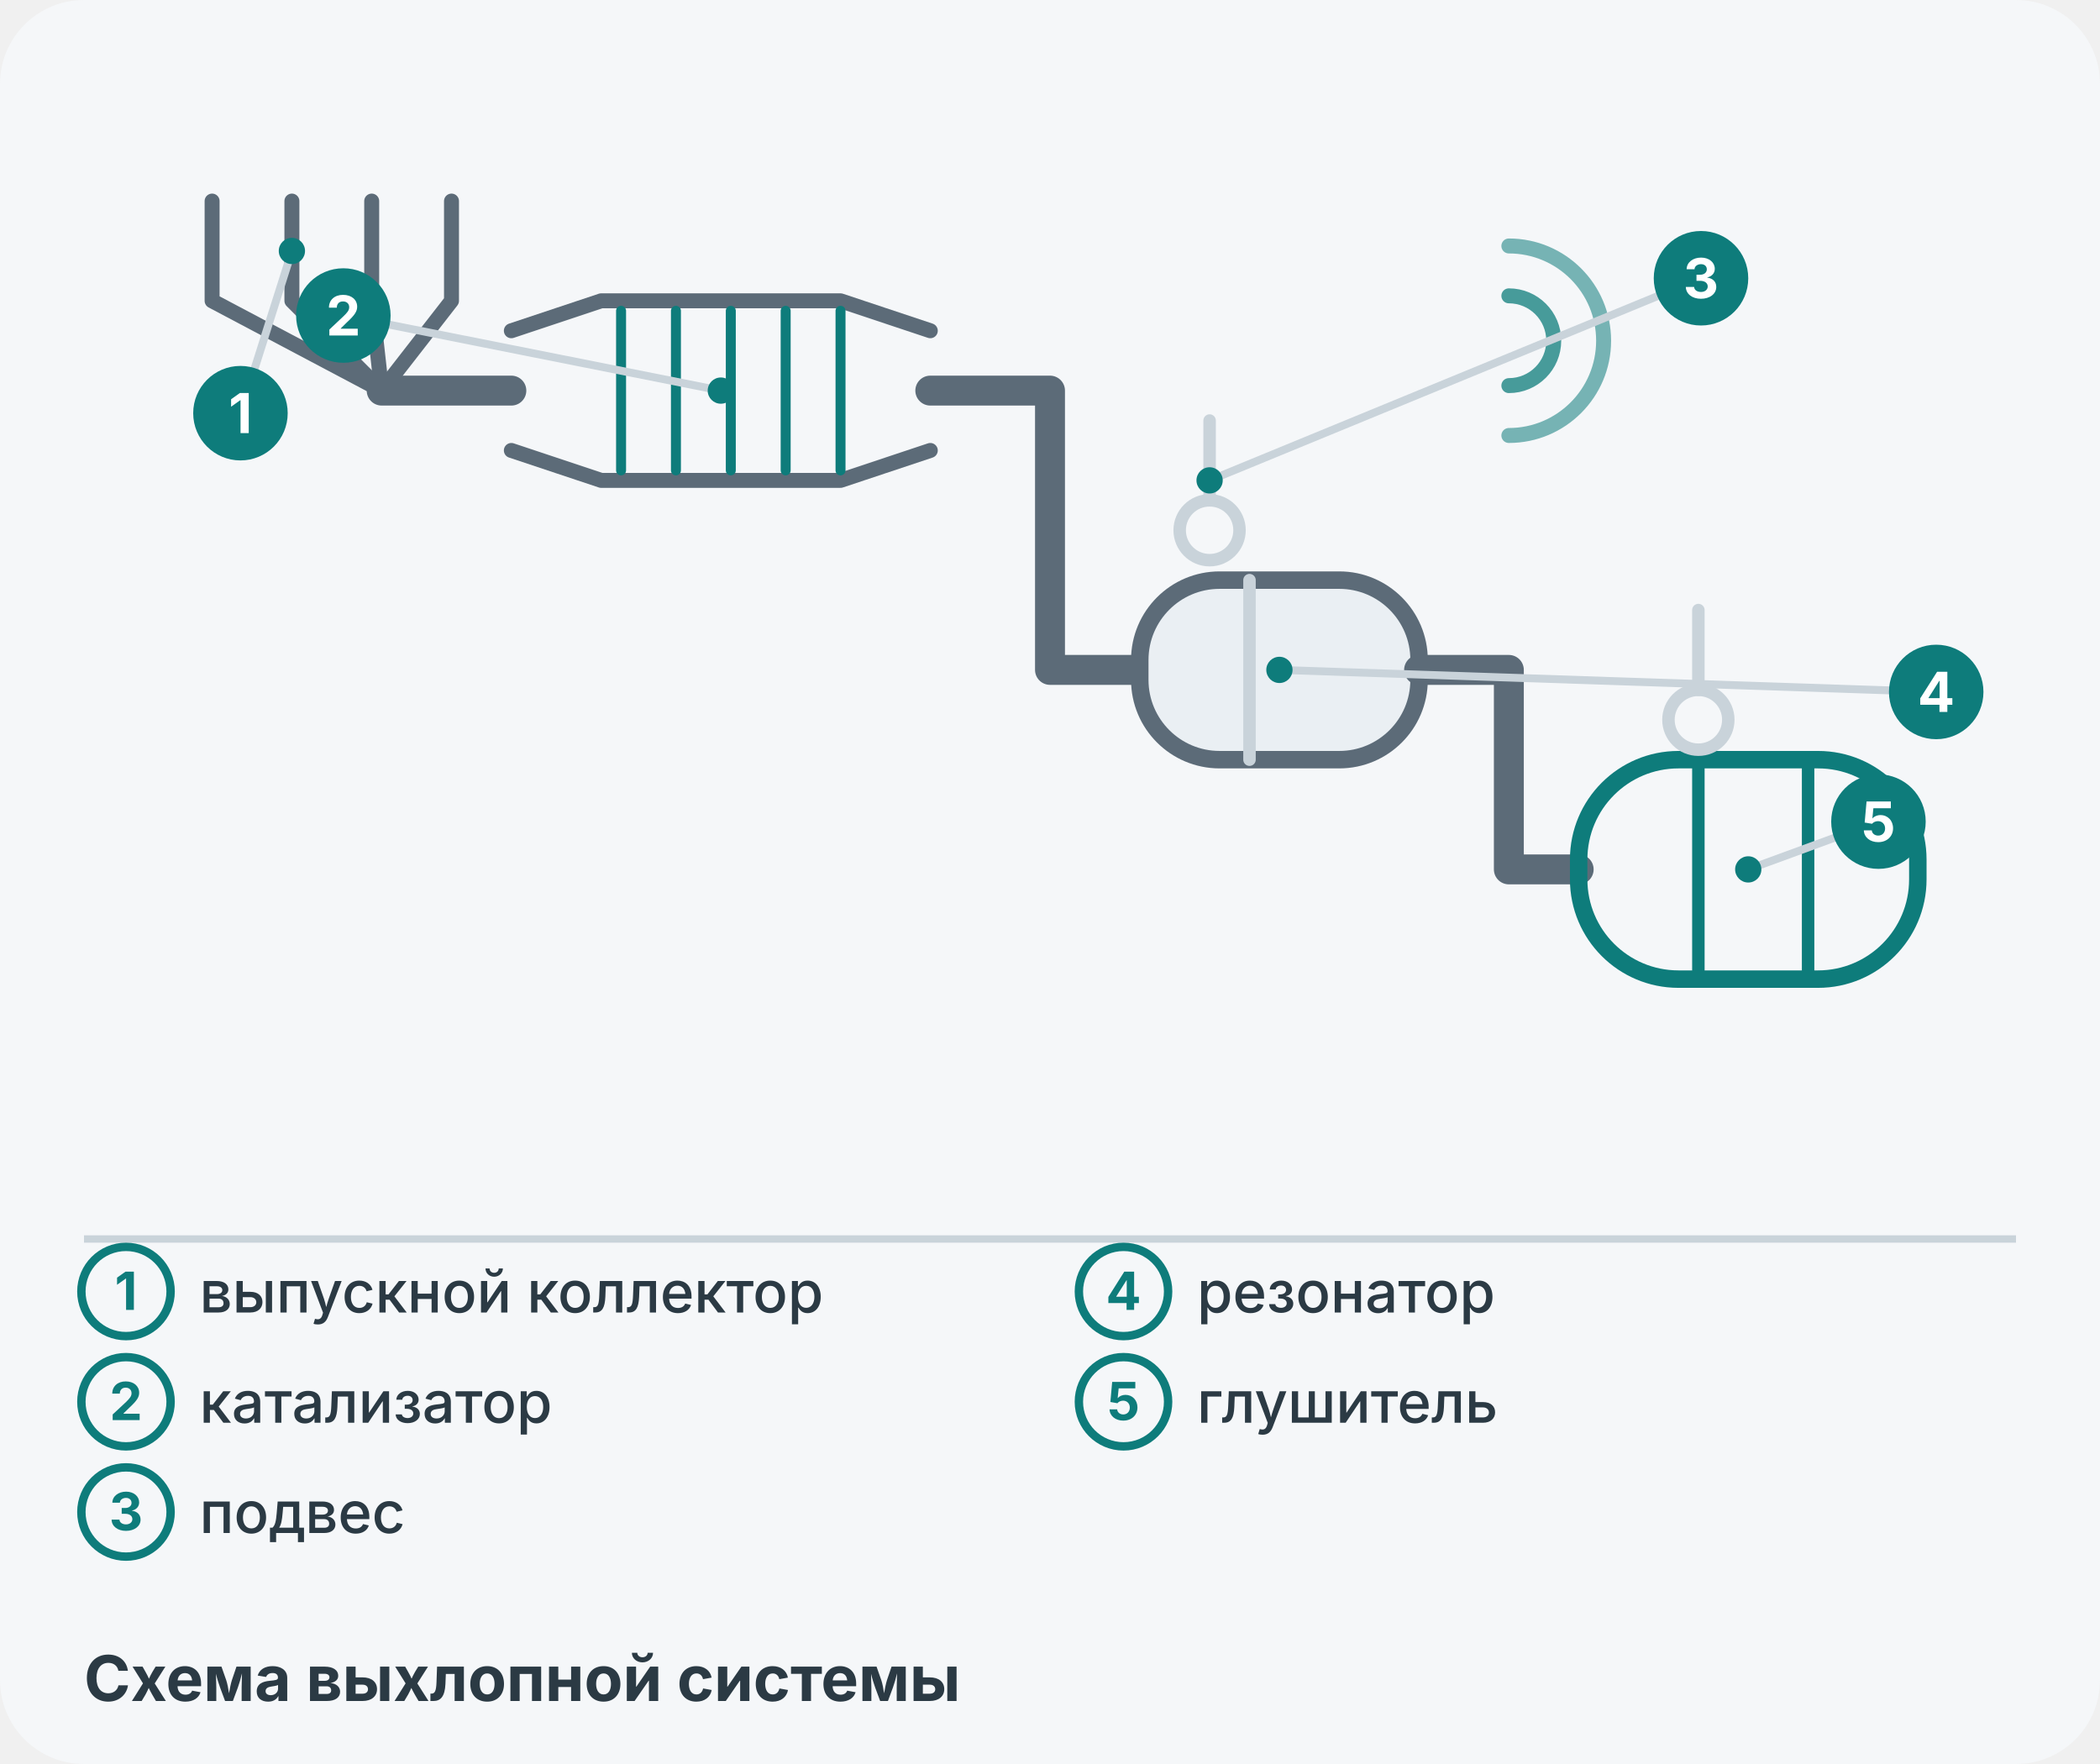
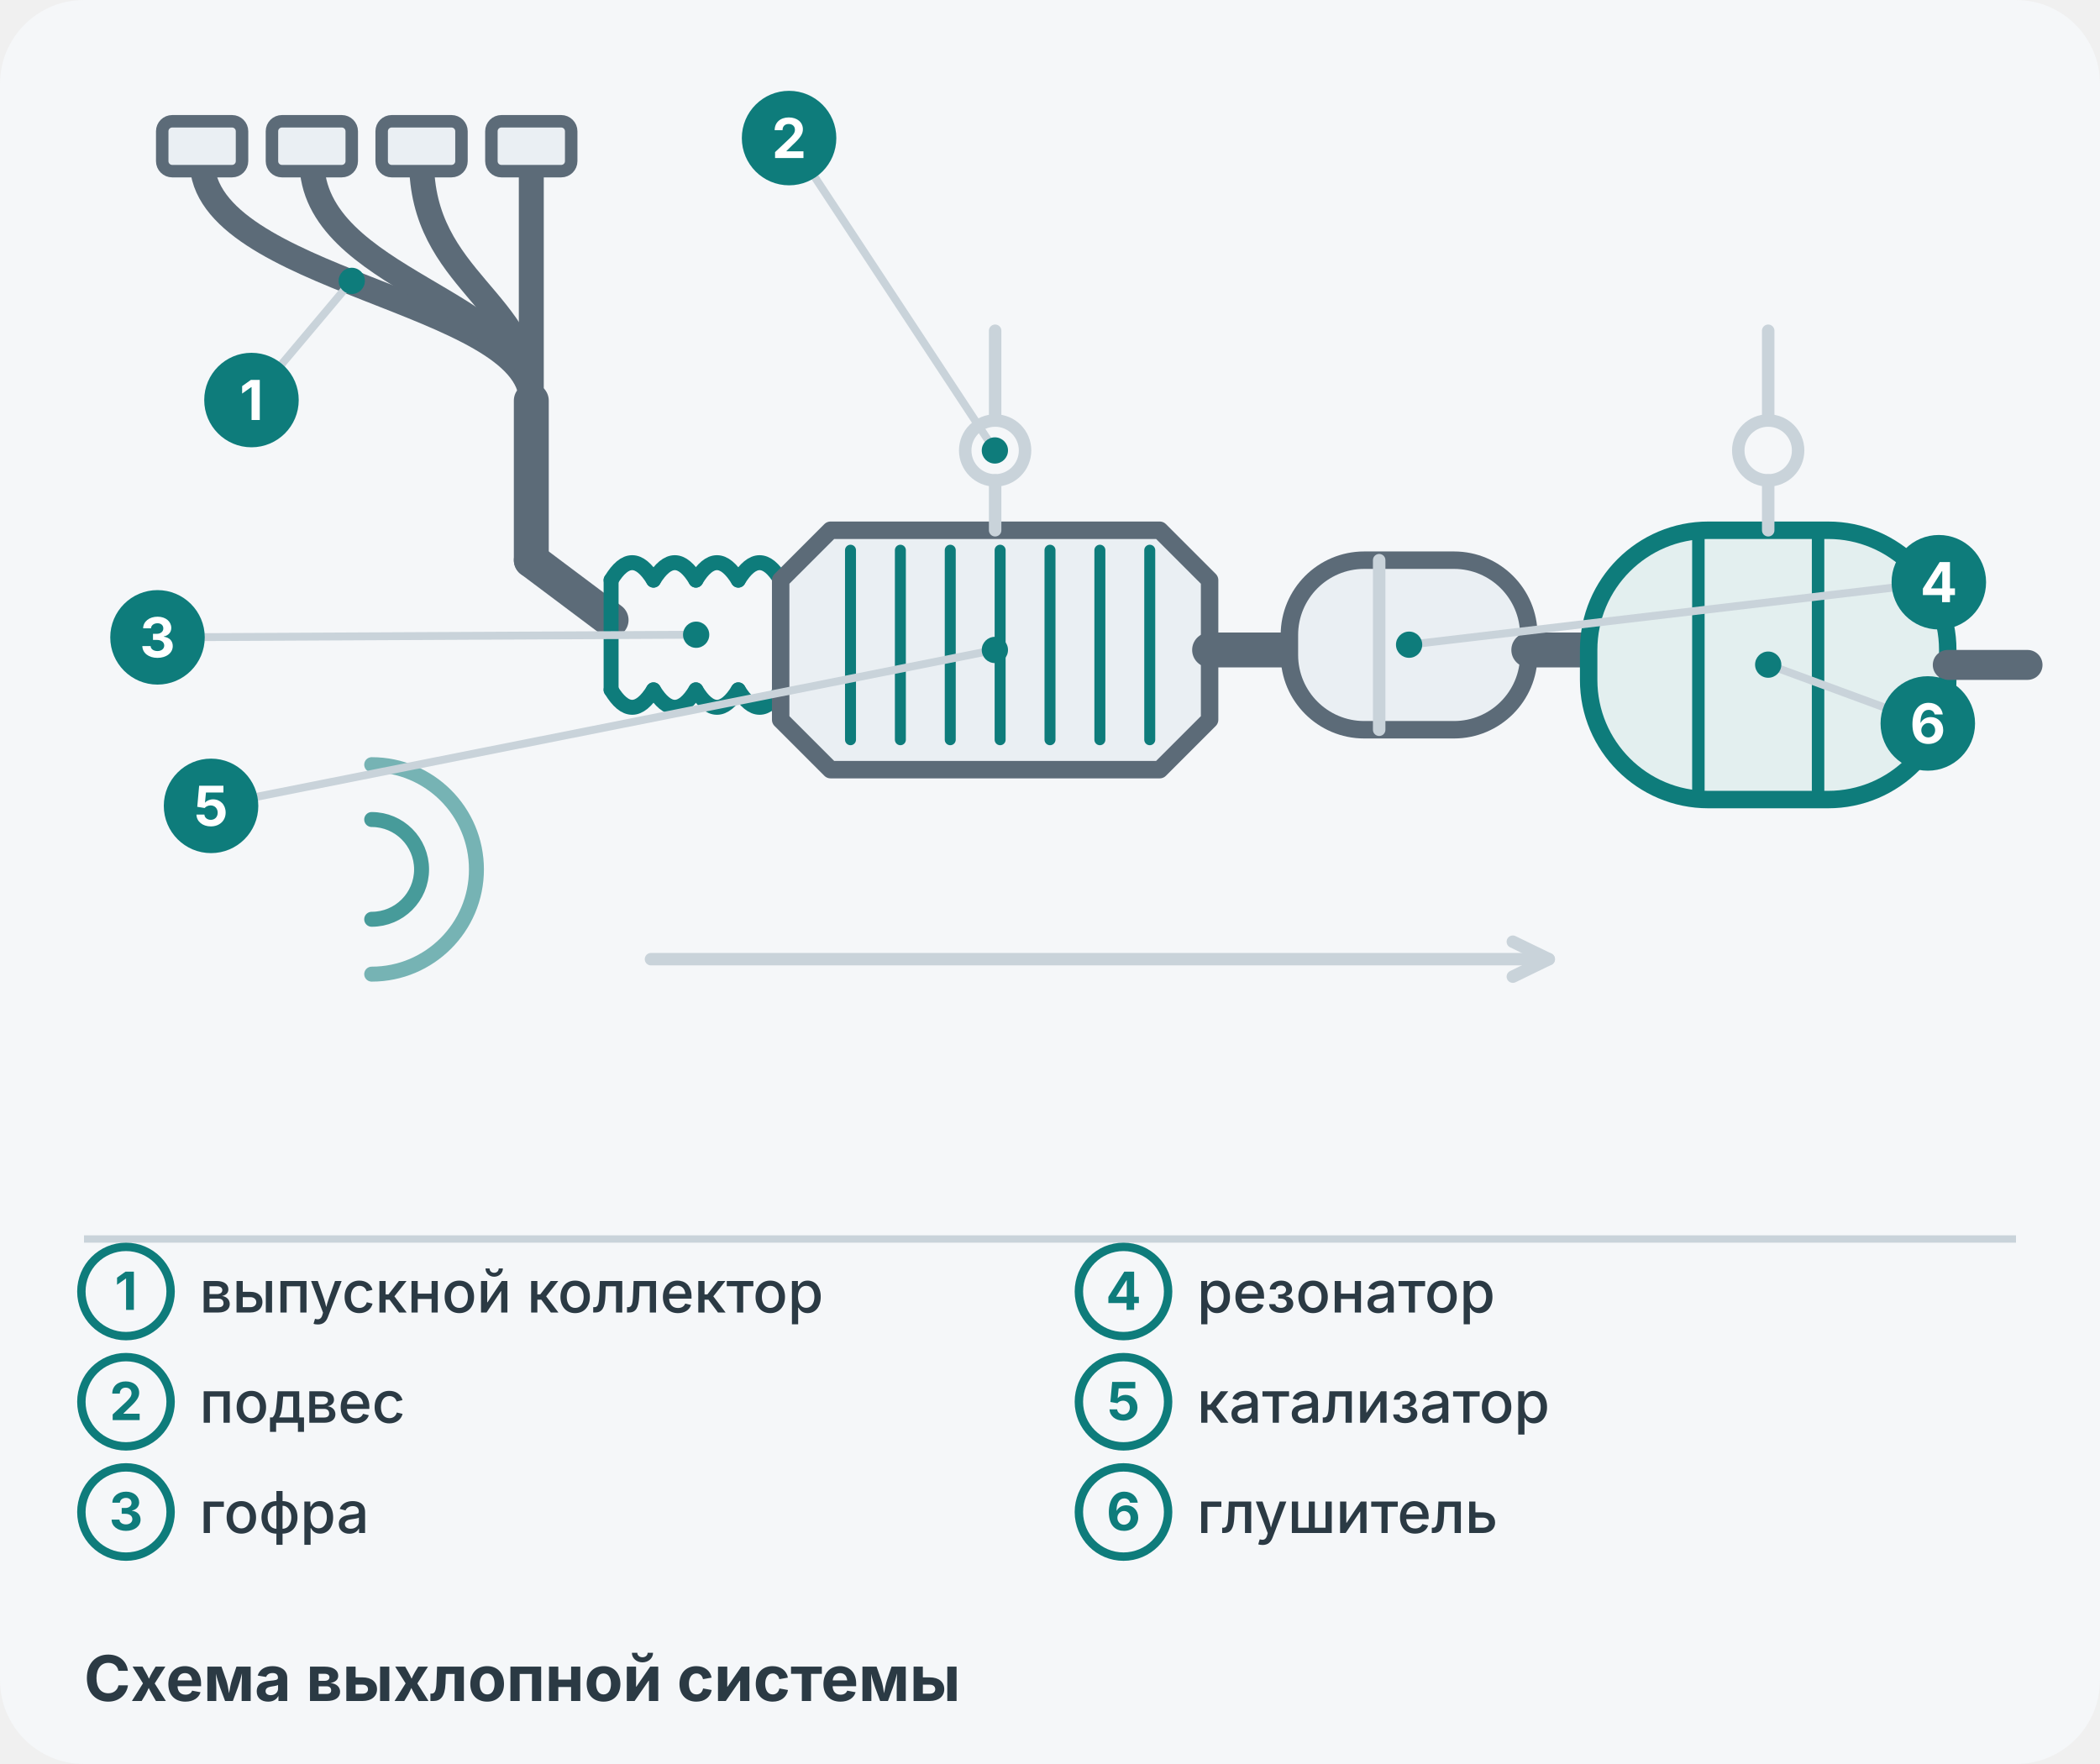
<svg xmlns="http://www.w3.org/2000/svg" viewBox="0 0 400 336" role="img" aria-label="Схема выхлопной системы">
  <rect width="400" height="336" rx="16" fill="#F5F7F9" />
  <g transform="translate(10,6) scale(0.95)">
    <g fill="none" stroke-linecap="round" stroke-linejoin="round">
-       <path d="M 32.0 34.0 L 32.0 54.0 L 66.0 72.0" stroke="#5C6B78" stroke-width="3" fill="none" />
-       <path d="M 48.0 34.0 L 48.0 54.0 L 66.0 72.0" stroke="#5C6B78" stroke-width="3" fill="none" />
-       <path d="M 64.0 34.0 L 64.0 54.0 L 66.0 72.0" stroke="#5C6B78" stroke-width="3" fill="none" />
-       <path d="M 80.0 34.0 L 80.0 54.0 L 66.0 72.0" stroke="#5C6B78" stroke-width="3" fill="none" />
-       <path d="M 66.0 72.0 L 92.0 72.0" stroke="#5C6B78" stroke-width="6" />
-       <path d="M 92.0 60.0 L 110.0 54.0 L 158.0 54.0 L 176.0 60.0" stroke="#5C6B78" stroke-width="3" fill="none" />
-       <path d="M 92.0 84.0 L 110.0 90.0 L 158.0 90.0 L 176.0 84.0" stroke="#5C6B78" stroke-width="3" fill="none" />
-       <path d="M 114.0 56.0 L 114.0 88.0" stroke="#0E7C7B" stroke-width="2" />
-       <path d="M 125.0 56.0 L 125.0 88.0" stroke="#0E7C7B" stroke-width="2" />
-       <path d="M 136.0 56.0 L 136.0 88.0" stroke="#0E7C7B" stroke-width="2" />
-       <path d="M 147.0 56.0 L 147.0 88.0" stroke="#0E7C7B" stroke-width="2" />
-       <path d="M 158.0 56.0 L 158.0 88.0" stroke="#0E7C7B" stroke-width="2" />
-       <path d="M 176.0 72.0 L 200.0 72.0 L 200.0 128.0 L 218.0 128.0" stroke="#5C6B78" stroke-width="6" fill="none" />
-       <rect x="218.0" y="110.0" width="56.0" height="36.0" rx="16" stroke="#5C6B78" stroke-width="3.5" fill="#EAEFF3" />
-       <path d="M 240.0 110.0 L 240.0 146.0" stroke="#C9D3DA" stroke-width="2.5" />
-       <path d="M 274.0 128.0 L 292.0 128.0 L 292.0 168.0 L 306.0 168.0" stroke="#5C6B78" stroke-width="6" fill="none" />
-       <rect x="306.0" y="146.0" width="68.0" height="44.0" rx="20" stroke="#0E7C7B" stroke-width="3.5" fill="none" />
-       <path d="M 330.0 146.0 L 330.0 190.0" stroke="#0E7C7B" stroke-width="2.5" />
-       <path d="M 352.0 146.0 L 352.0 190.0" stroke="#0E7C7B" stroke-width="2.5" />
-       <circle cx="232.0" cy="100.0" r="6.0" stroke="#C9D3DA" stroke-width="2.5" fill="none" />
-       <path d="M 232.0 94.0 L 232.0 78.0" stroke="#C9D3DA" stroke-width="2.5" />
-       <circle cx="330.0" cy="138.0" r="6.0" stroke="#C9D3DA" stroke-width="2.5" fill="none" />
-       <path d="M 330.0 132.0 L 330.0 116.0" stroke="#C9D3DA" stroke-width="2.5" />
-       <path d="M 292 53 A 9 9 0 0 1 292 71" stroke="#0E7C7B" stroke-width="3" opacity="0.75" />
-       <path d="M 292 43 A 19 19 0 0 1 292 81" stroke="#0E7C7B" stroke-width="3" opacity="0.55" />
+       <path d="M 30 26 C 30 50, 96 54, 96 74" stroke="#5C6B78" stroke-width="5" fill="none" />
+       <path d="M 52 26 C 52 50, 96 54, 96 74" stroke="#5C6B78" stroke-width="5" fill="none" />
+       <path d="M 74 26 C 74 50, 96 54, 96 74" stroke="#5C6B78" stroke-width="5" fill="none" />
+       <path d="M 96 26 C 96 50, 96 54, 96 74" stroke="#5C6B78" stroke-width="5" fill="none" />
+       <rect x="22.0" y="18.0" width="16.0" height="10.0" rx="2" stroke="#5C6B78" stroke-width="2.5" fill="#EAEFF3" />
+       <rect x="44.0" y="18.0" width="16.0" height="10.0" rx="2" stroke="#5C6B78" stroke-width="2.5" fill="#EAEFF3" />
+       <rect x="66.0" y="18.0" width="16.0" height="10.0" rx="2" stroke="#5C6B78" stroke-width="2.5" fill="#EAEFF3" />
+       <rect x="88.0" y="18.0" width="16.0" height="10.0" rx="2" stroke="#5C6B78" stroke-width="2.5" fill="#EAEFF3" />
+       <path d="M 96.0 74.0 L 96.0 106.0" stroke="#5C6B78" stroke-width="7" />
+       <path d="M 96.0 106.0 L 112.0 118.0" stroke="#5C6B78" stroke-width="7" />
+       <path d="M 112.0 110.0 Q 116.2 103.0 120.5 110.0" stroke="#0E7C7B" stroke-width="3" fill="none" />
+       <path d="M 120.5 110.0 Q 124.8 103.0 129.0 110.0" stroke="#0E7C7B" stroke-width="3" fill="none" />
+       <path d="M 129.0 110.0 Q 133.2 103.0 137.5 110.0" stroke="#0E7C7B" stroke-width="3" fill="none" />
+       <path d="M 137.5 110.0 Q 141.8 103.0 146.0 110.0" stroke="#0E7C7B" stroke-width="3" fill="none" />
+       <path d="M 112.0 132.0 Q 116.2 139.0 120.5 132.0" stroke="#0E7C7B" stroke-width="3" fill="none" />
+       <path d="M 120.5 132.0 Q 124.8 139.0 129.0 132.0" stroke="#0E7C7B" stroke-width="3" fill="none" />
+       <path d="M 129.0 132.0 Q 133.2 139.0 137.5 132.0" stroke="#0E7C7B" stroke-width="3" fill="none" />
+       <path d="M 137.5 132.0 Q 141.8 139.0 146.0 132.0" stroke="#0E7C7B" stroke-width="3" fill="none" />
+       <path d="M 112.0 110.0 L 112.0 132.0" stroke="#0E7C7B" stroke-width="3" />
+       <path d="M 146.0 110.0 L 146.0 132.0" stroke="#0E7C7B" stroke-width="3" />
+       <path d="M 146.0 110.0 L 156.0 100.0 L 222.0 100.0 L 232.0 110.0 L 232.0 138.0 L 222.0 148.0 L 156.0 148.0 L 146.0 138.0 Z" stroke="#5C6B78" stroke-width="3.5" fill="#EAEFF3" />
+       <path d="M 160.0 104.0 L 160.0 142.0" stroke="#0E7C7B" stroke-width="2.2" />
+       <path d="M 170.0 104.0 L 170.0 142.0" stroke="#0E7C7B" stroke-width="2.2" />
+       <path d="M 180.0 104.0 L 180.0 142.0" stroke="#0E7C7B" stroke-width="2.2" />
+       <path d="M 190.0 104.0 L 190.0 142.0" stroke="#0E7C7B" stroke-width="2.2" />
+       <path d="M 200.0 104.0 L 200.0 142.0" stroke="#0E7C7B" stroke-width="2.2" />
+       <path d="M 210.0 104.0 L 210.0 142.0" stroke="#0E7C7B" stroke-width="2.2" />
+       <path d="M 220.0 104.0 L 220.0 142.0" stroke="#0E7C7B" stroke-width="2.2" />
+       <path d="M 232.0 124.0 L 248.0 124.0" stroke="#5C6B78" stroke-width="7" />
+       <rect x="248.0" y="106.0" width="48.0" height="34.0" rx="15" stroke="#5C6B78" stroke-width="3.5" fill="#EAEFF3" />
+       <path d="M 266.0 106.0 L 266.0 140.0" stroke="#C9D3DA" stroke-width="2.5" />
+       <path d="M 296.0 124.0 L 308.0 124.0" stroke="#5C6B78" stroke-width="7" />
+       <rect x="308.0" y="100.0" width="72.0" height="54.0" rx="24" stroke="#0E7C7B" stroke-width="3.5" fill="#E3EFEF" />
+       <path d="M 330.0 100.0 L 330.0 154.0" stroke="#0E7C7B" stroke-width="2.5" />
+       <path d="M 354.0 100.0 L 354.0 154.0" stroke="#0E7C7B" stroke-width="2.5" />
+       <path d="M 380.0 127.0 L 396.0 127.0" stroke="#5C6B78" stroke-width="6" />
+       <circle cx="189.0" cy="84.0" r="6.0" stroke="#C9D3DA" stroke-width="2.5" fill="none" />
+       <path d="M 189.0 90.0 L 189.0 100.0" stroke="#C9D3DA" stroke-width="2.5" />
+       <path d="M 189.0 78.0 L 189.0 60.0" stroke="#C9D3DA" stroke-width="2.5" />
+       <circle cx="344.0" cy="84.0" r="6.0" stroke="#C9D3DA" stroke-width="2.5" fill="none" />
+       <path d="M 344.0 90.0 L 344.0 100.0" stroke="#C9D3DA" stroke-width="2.5" />
+       <path d="M 344.0 78.0 L 344.0 60.0" stroke="#C9D3DA" stroke-width="2.5" />
+       <path d="M 120.0 186.0 L 300.0 186.0" stroke="#C9D3DA" stroke-width="2.5" />
+       <path d="M 292.8 189.5 L 300.0 186.0 L 292.8 182.5" stroke="#C9D3DA" stroke-width="2.5" fill="none" />
+       <path d="M 64 158 A 10 10 0 0 1 64 178" stroke="#0E7C7B" stroke-width="3" opacity="0.75" />
+       <path d="M 64 147 A 21 21 0 0 1 64 189" stroke="#0E7C7B" stroke-width="3" opacity="0.55" />
    </g>
  </g>
  <path d="M 16 236 L 384 236" stroke="#C9D3DA" stroke-width="1.4" fill="none" />
  <g fill="none" stroke-linecap="round" stroke-linejoin="round">
-     <path d="M 55.6 47.8 L 45.8 78.7" stroke="#C9D3DA" stroke-width="1.5" fill="none" />
-     <circle cx="55.6" cy="47.8" r="2.5" fill="#0E7C7B" />
-     <circle cx="45.8" cy="78.7" r="9" fill="#0E7C7B" />
-     <text x="45.8" y="82.5" font-family="Manrope, Inter, system-ui, -apple-system, Segoe UI, sans-serif" font-size="10.5" font-weight="700" fill="#FFFFFF" text-anchor="middle">1</text>
-     <path d="M 137.3 74.4 L 65.4 60.1" stroke="#C9D3DA" stroke-width="1.5" fill="none" />
-     <circle cx="137.3" cy="74.4" r="2.5" fill="#0E7C7B" />
-     <circle cx="65.4" cy="60.1" r="9" fill="#0E7C7B" />
-     <text x="65.4" y="63.9" font-family="Manrope, Inter, system-ui, -apple-system, Segoe UI, sans-serif" font-size="10.5" font-weight="700" fill="#FFFFFF" text-anchor="middle">2</text>
-     <path d="M 230.4 91.5 L 324.0 53.0" stroke="#C9D3DA" stroke-width="1.5" fill="none" />
-     <circle cx="230.4" cy="91.5" r="2.5" fill="#0E7C7B" />
-     <circle cx="324.0" cy="53.0" r="9" fill="#0E7C7B" />
-     <text x="324.0" y="56.8" font-family="Manrope, Inter, system-ui, -apple-system, Segoe UI, sans-serif" font-size="10.5" font-weight="700" fill="#FFFFFF" text-anchor="middle">3</text>
-     <path d="M 243.7 127.6 L 368.8 131.8" stroke="#C9D3DA" stroke-width="1.5" fill="none" />
-     <circle cx="243.7" cy="127.6" r="2.5" fill="#0E7C7B" />
-     <circle cx="368.8" cy="131.8" r="9" fill="#0E7C7B" />
-     <text x="368.8" y="135.6" font-family="Manrope, Inter, system-ui, -apple-system, Segoe UI, sans-serif" font-size="10.5" font-weight="700" fill="#FFFFFF" text-anchor="middle">4</text>
-     <path d="M 333.0 165.6 L 357.8 156.5" stroke="#C9D3DA" stroke-width="1.5" fill="none" />
-     <circle cx="333.0" cy="165.6" r="2.5" fill="#0E7C7B" />
-     <circle cx="357.8" cy="156.5" r="9" fill="#0E7C7B" />
-     <text x="357.8" y="160.3" font-family="Manrope, Inter, system-ui, -apple-system, Segoe UI, sans-serif" font-size="10.5" font-weight="700" fill="#FFFFFF" text-anchor="middle">5</text>
+     <path d="M 67.0 53.5 L 47.9 76.2" stroke="#C9D3DA" stroke-width="1.5" fill="none" />
+     <circle cx="67.0" cy="53.5" r="2.5" fill="#0E7C7B" />
+     <circle cx="47.9" cy="76.2" r="9" fill="#0E7C7B" />
+     <text x="47.9" y="80.0" font-family="Manrope, Inter, system-ui, -apple-system, Segoe UI, sans-serif" font-size="10.5" font-weight="700" fill="#FFFFFF" text-anchor="middle">1</text>
+     <path d="M 189.5 85.8 L 150.3 26.3" stroke="#C9D3DA" stroke-width="1.5" fill="none" />
+     <circle cx="189.5" cy="85.8" r="2.5" fill="#0E7C7B" />
+     <circle cx="150.3" cy="26.3" r="9" fill="#0E7C7B" />
+     <text x="150.3" y="30.1" font-family="Manrope, Inter, system-ui, -apple-system, Segoe UI, sans-serif" font-size="10.5" font-weight="700" fill="#FFFFFF" text-anchor="middle">2</text>
+     <path d="M 132.6 120.9 L 30.0 121.4" stroke="#C9D3DA" stroke-width="1.5" fill="none" />
+     <circle cx="132.6" cy="120.9" r="2.5" fill="#0E7C7B" />
+     <circle cx="30.0" cy="121.4" r="9" fill="#0E7C7B" />
+     <text x="30.0" y="125.2" font-family="Manrope, Inter, system-ui, -apple-system, Segoe UI, sans-serif" font-size="10.5" font-weight="700" fill="#FFFFFF" text-anchor="middle">3</text>
+     <path d="M 268.4 122.8 L 369.3 110.9" stroke="#C9D3DA" stroke-width="1.5" fill="none" />
+     <circle cx="268.4" cy="122.8" r="2.5" fill="#0E7C7B" />
+     <circle cx="369.3" cy="110.9" r="9" fill="#0E7C7B" />
+     <text x="369.3" y="114.7" font-family="Manrope, Inter, system-ui, -apple-system, Segoe UI, sans-serif" font-size="10.5" font-weight="700" fill="#FFFFFF" text-anchor="middle">4</text>
+     <path d="M 189.5 123.8 L 40.2 153.5" stroke="#C9D3DA" stroke-width="1.5" fill="none" />
+     <circle cx="189.5" cy="123.8" r="2.5" fill="#0E7C7B" />
+     <circle cx="40.2" cy="153.5" r="9" fill="#0E7C7B" />
+     <text x="40.2" y="157.3" font-family="Manrope, Inter, system-ui, -apple-system, Segoe UI, sans-serif" font-size="10.5" font-weight="700" fill="#FFFFFF" text-anchor="middle">5</text>
+     <path d="M 336.8 126.6 L 367.2 137.8" stroke="#C9D3DA" stroke-width="1.5" fill="none" />
+     <circle cx="336.8" cy="126.6" r="2.5" fill="#0E7C7B" />
+     <circle cx="367.2" cy="137.8" r="9" fill="#0E7C7B" />
+     <text x="367.2" y="141.6" font-family="Manrope, Inter, system-ui, -apple-system, Segoe UI, sans-serif" font-size="10.5" font-weight="700" fill="#FFFFFF" text-anchor="middle">6</text>
    <circle cx="24.0" cy="246.0" r="8.5" fill="#F5F7F9" stroke="#0E7C7B" stroke-width="1.6" />
    <text x="24.0" y="249.5" font-family="Manrope, Inter, system-ui, -apple-system, Segoe UI, sans-serif" font-size="10" font-weight="700" fill="#0E7C7B" text-anchor="middle">1</text>
    <text x="38.0" y="250.0" font-family="Manrope, Inter, system-ui, -apple-system, Segoe UI, sans-serif" font-size="11" font-weight="500" fill="#2B3A44" text-anchor="start">выпускной коллектор</text>
    <circle cx="24.0" cy="267.0" r="8.5" fill="#F5F7F9" stroke="#0E7C7B" stroke-width="1.6" />
    <text x="24.0" y="270.5" font-family="Manrope, Inter, system-ui, -apple-system, Segoe UI, sans-serif" font-size="10" font-weight="700" fill="#0E7C7B" text-anchor="middle">2</text>
-     <text x="38.0" y="271.0" font-family="Manrope, Inter, system-ui, -apple-system, Segoe UI, sans-serif" font-size="11" font-weight="500" fill="#2B3A44" text-anchor="start">катализатор</text>
+     <text x="38.0" y="271.0" font-family="Manrope, Inter, system-ui, -apple-system, Segoe UI, sans-serif" font-size="11" font-weight="500" fill="#2B3A44" text-anchor="start">подвес</text>
    <circle cx="24.0" cy="288.0" r="8.5" fill="#F5F7F9" stroke="#0E7C7B" stroke-width="1.6" />
    <text x="24.0" y="291.5" font-family="Manrope, Inter, system-ui, -apple-system, Segoe UI, sans-serif" font-size="10" font-weight="700" fill="#0E7C7B" text-anchor="middle">3</text>
-     <text x="38.0" y="292.0" font-family="Manrope, Inter, system-ui, -apple-system, Segoe UI, sans-serif" font-size="11" font-weight="500" fill="#2B3A44" text-anchor="start">подвес</text>
+     <text x="38.0" y="292.0" font-family="Manrope, Inter, system-ui, -apple-system, Segoe UI, sans-serif" font-size="11" font-weight="500" fill="#2B3A44" text-anchor="start">гофра</text>
    <circle cx="214.0" cy="246.0" r="8.5" fill="#F5F7F9" stroke="#0E7C7B" stroke-width="1.6" />
    <text x="214.0" y="249.5" font-family="Manrope, Inter, system-ui, -apple-system, Segoe UI, sans-serif" font-size="10" font-weight="700" fill="#0E7C7B" text-anchor="middle">4</text>
    <text x="228.0" y="250.0" font-family="Manrope, Inter, system-ui, -apple-system, Segoe UI, sans-serif" font-size="11" font-weight="500" fill="#2B3A44" text-anchor="start">резонатор</text>
    <circle cx="214.0" cy="267.0" r="8.5" fill="#F5F7F9" stroke="#0E7C7B" stroke-width="1.6" />
    <text x="214.0" y="270.5" font-family="Manrope, Inter, system-ui, -apple-system, Segoe UI, sans-serif" font-size="10" font-weight="700" fill="#0E7C7B" text-anchor="middle">5</text>
-     <text x="228.0" y="271.0" font-family="Manrope, Inter, system-ui, -apple-system, Segoe UI, sans-serif" font-size="11" font-weight="500" fill="#2B3A44" text-anchor="start">глушитель</text>
+     <text x="228.0" y="271.0" font-family="Manrope, Inter, system-ui, -apple-system, Segoe UI, sans-serif" font-size="11" font-weight="500" fill="#2B3A44" text-anchor="start">катализатор</text>
+     <circle cx="214.0" cy="288.0" r="8.5" fill="#F5F7F9" stroke="#0E7C7B" stroke-width="1.6" />
+     <text x="214.0" y="291.5" font-family="Manrope, Inter, system-ui, -apple-system, Segoe UI, sans-serif" font-size="10" font-weight="700" fill="#0E7C7B" text-anchor="middle">6</text>
+     <text x="228.0" y="292.0" font-family="Manrope, Inter, system-ui, -apple-system, Segoe UI, sans-serif" font-size="11" font-weight="500" fill="#2B3A44" text-anchor="start">глушитель</text>
  </g>
  <text x="16.0" y="324.0" font-family="Manrope, Inter, system-ui, -apple-system, Segoe UI, sans-serif" font-size="12" font-weight="700" fill="#2B3A44" text-anchor="start">Схема выхлопной системы</text>
</svg>
